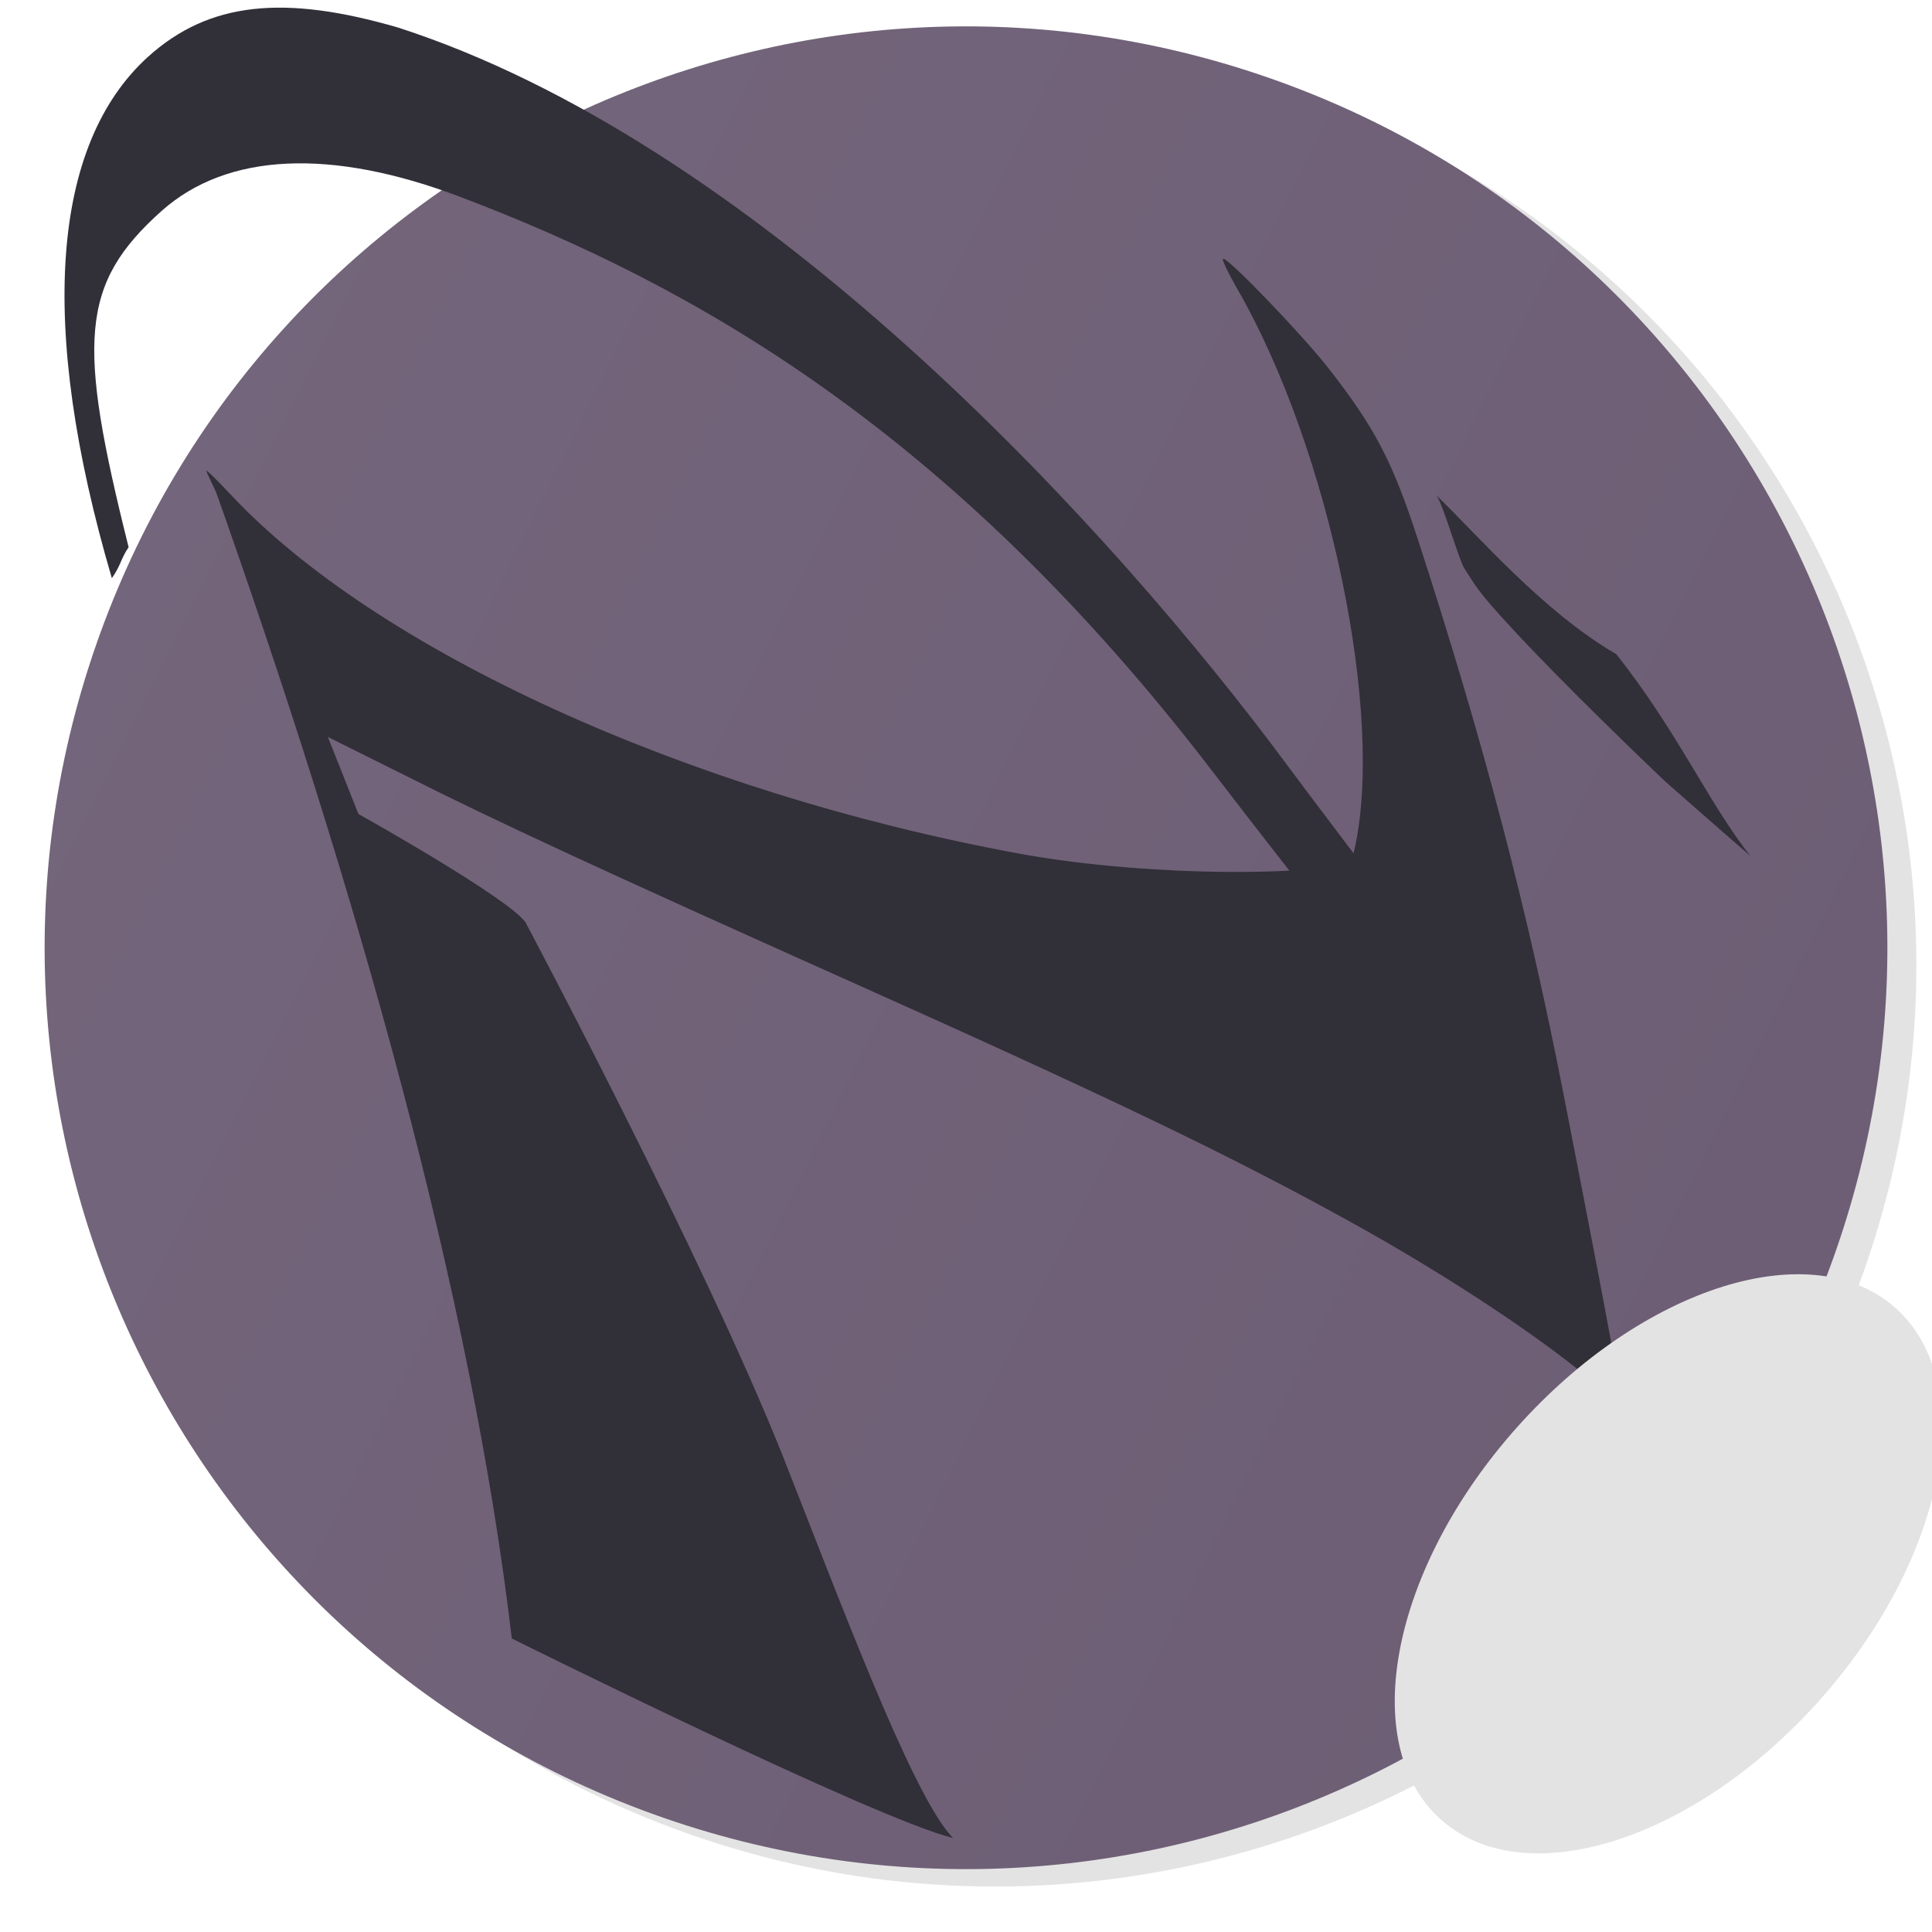
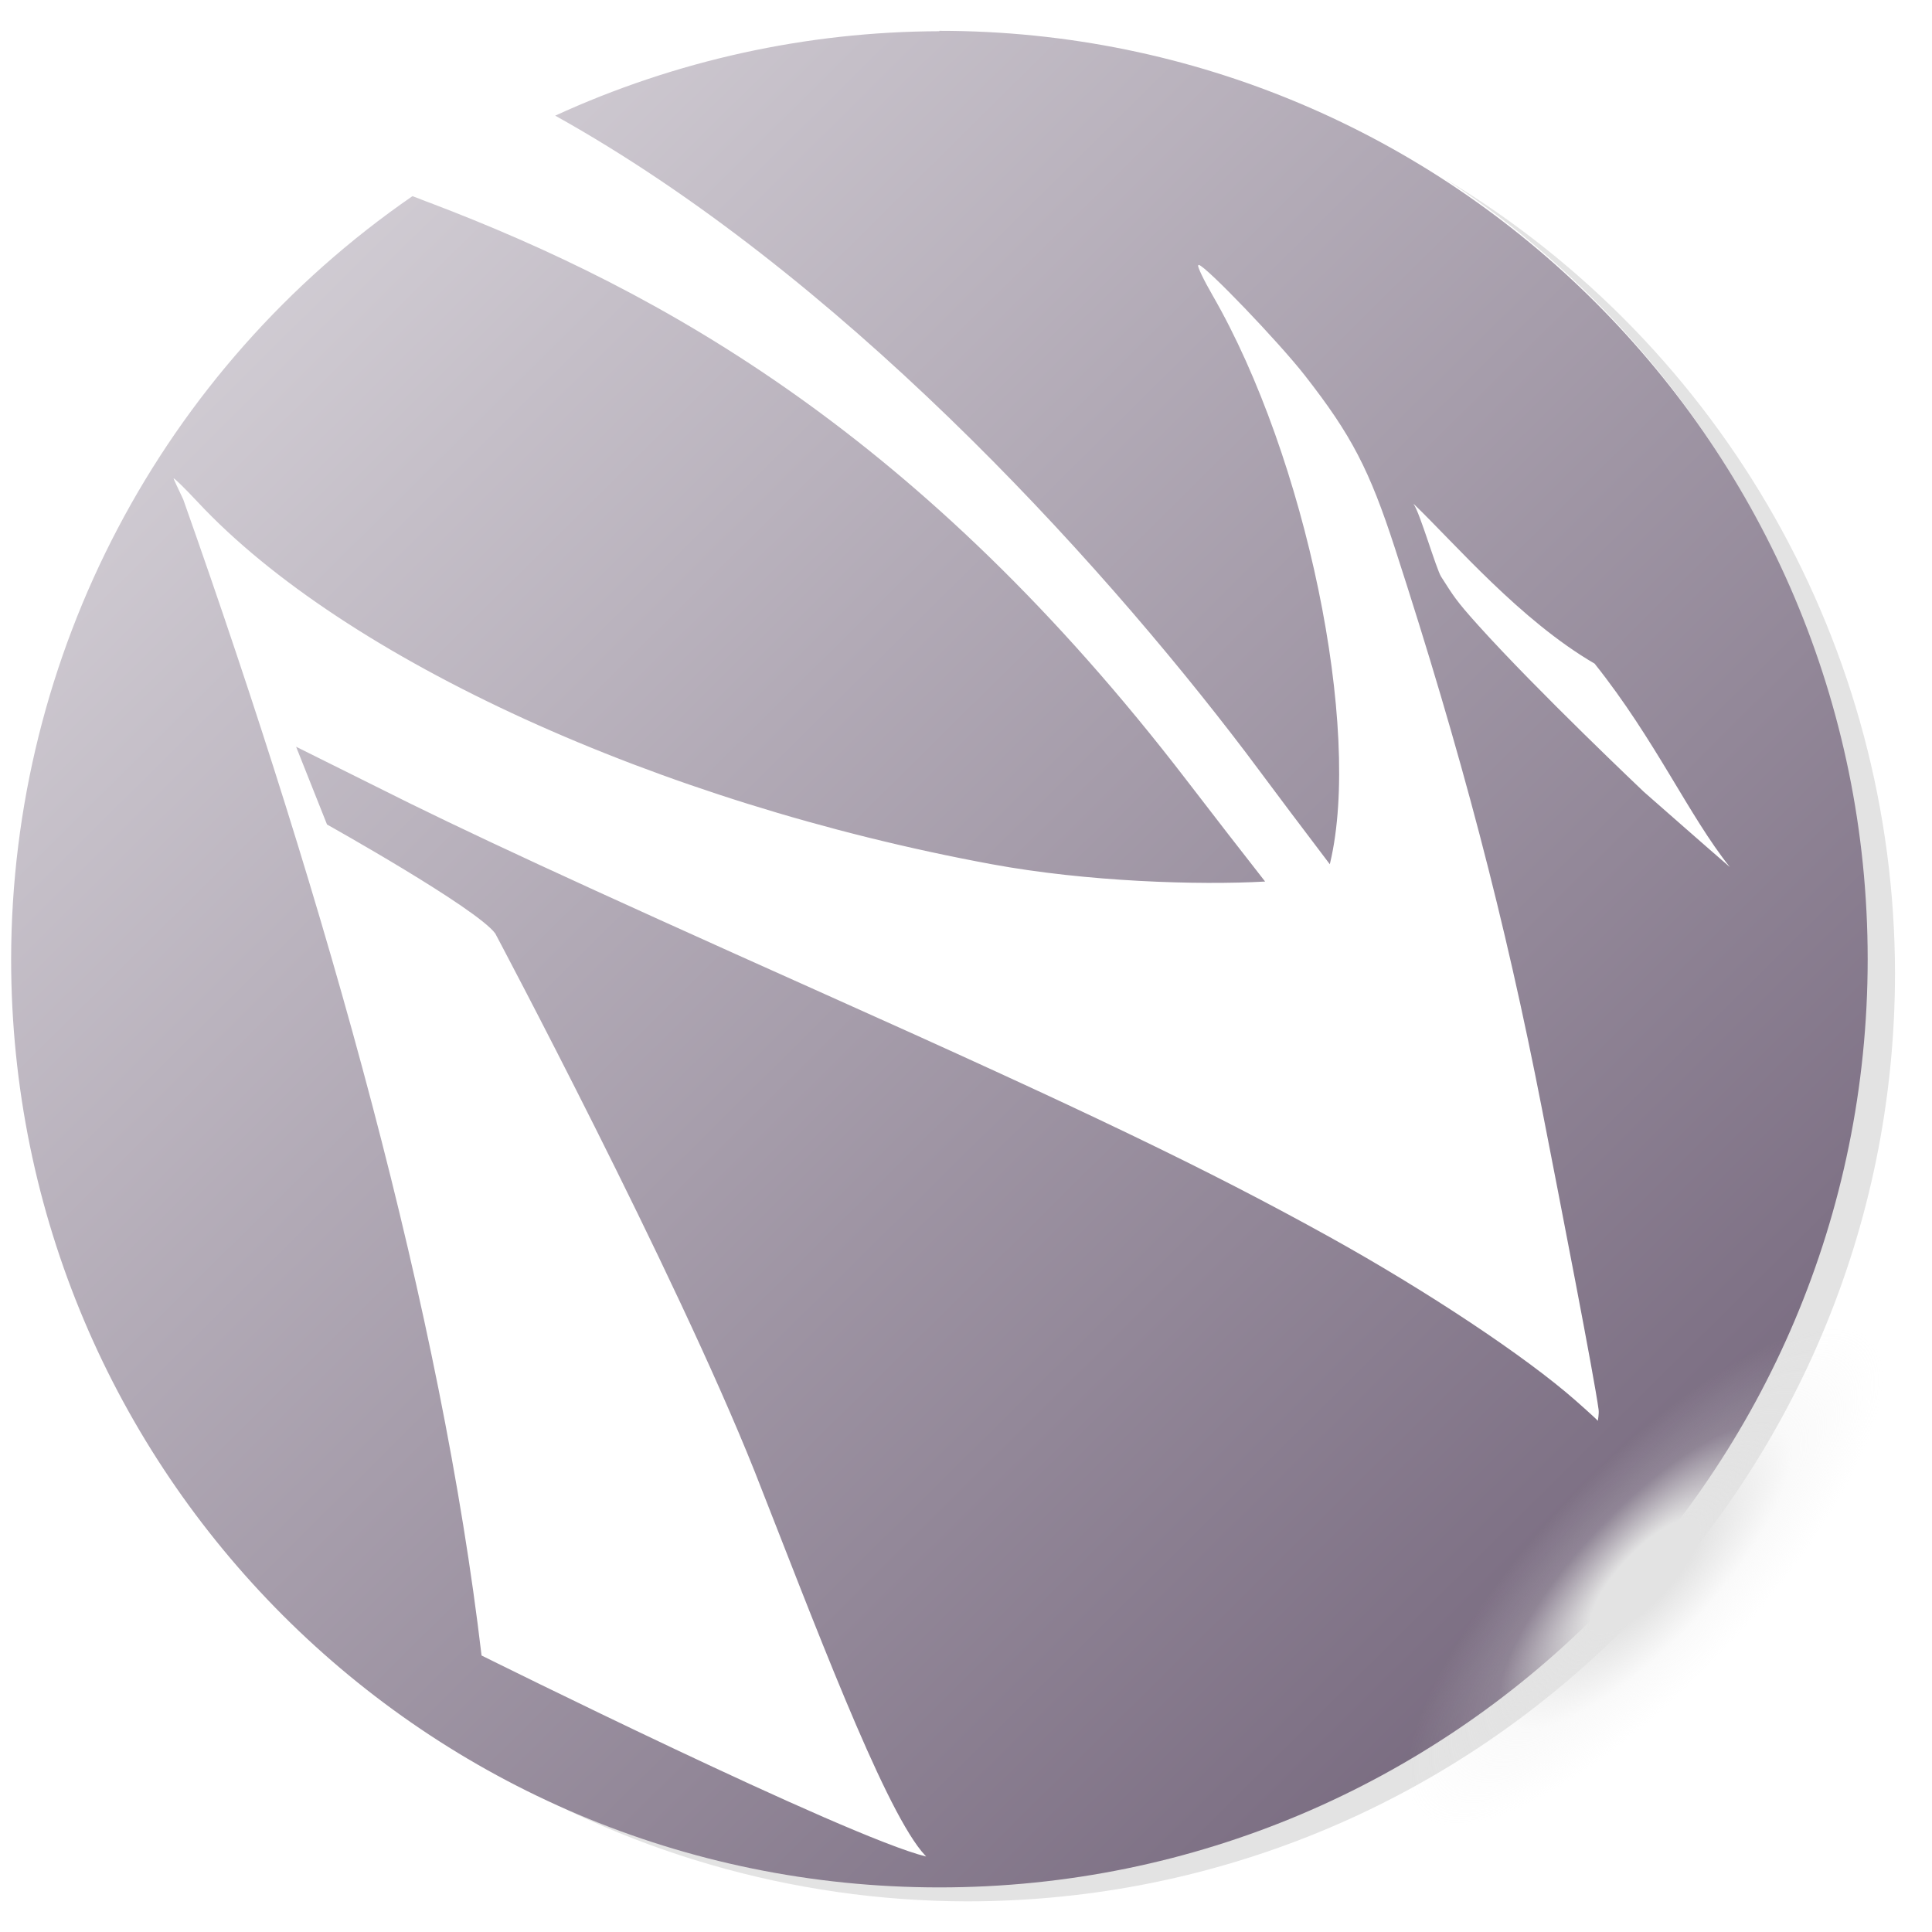
- <svg xmlns="http://www.w3.org/2000/svg" version="1.1" id="svg4774" x="0px" y="0px" width="666px" height="666px" viewBox="0 0 666 666" enable-background="new 0 0 666 666" xml:space="preserve">
-   <g id="layer1" transform="translate(0,-386.3622)">
-     <g id="g5039" transform="matrix(12.9592,4.51207,-4.51207,12.9592,4535.546,-12837.419)">
-       <circle id="circle4283" fill="#E3E3E3" cx="36.303" cy="1033.451" r="23.14" />
-       <linearGradient id="path4186-2_1_" gradientUnits="userSpaceOnUse" x1="-17.363" y1="989.343" x2="-73.108" y2="1045.602" gradientTransform="matrix(10.755 -8.5223 -8.5223 -10.755 8681.167 11539.065)">
-         <stop offset="0" style="stop-color:#6C5D74" />
-         <stop offset="1" style="stop-color:#FFFFFF" />
-       </linearGradient>
-       <circle id="path4186-2" fill="url(#path4186-2_1_)" cx="35.471" cy="1033.277" r="23.14" />
-       <path id="path5256-9" fill="#312F38" d="M41.011,1025.906    c14.519,9.845,9.409,4.918,10.261,11.096c-0.081,0.146-0.169,0.287-0.264,0.423c-0.012-0.014-0.024-0.026-0.037-0.04    c-0.01-0.012-0.022-0.019-0.032-0.029c0.02-0.032,0.04-0.064,0.059-0.097c-1.226-5.073,2.687-1.119-11.157-10.216    c-9.052-5.948-16.352-7.226-22.552-7.402c-3.488-0.099-5.914,0.873-6.988,2.799c-1.341,2.418-0.913,3.816,1.995,8.252    c-0.091,0.326-0.033,0.494-0.142,0.873c-3.852-5.387-5.017-9.798-3.447-12.672c0.993-1.807,2.709-2.602,5.693-2.756    C23.617,1015.931,34.601,1021.643,41.011,1025.906L41.011,1025.906z" />
-       <path id="path4234" fill="#312F38" d="M19.951,1035.122    c0,0,4.205,0.742,4.854,1.186c0,0,7,6.481,10.52,10.543c2.633,3.064,5.681,6.731,7.036,7.567c0.057,0.034,0.107,0.063,0.153,0.087    c-2.028,0.193-12.113-1.089-12.113-1.089c-3.763-7.745-9.772-16.389-16.655-24.967    C15.946,1030.502,16.866,1031.546,19.951,1035.122L19.951,1035.122z" />
-       <path id="path6025-8" fill="#312F38" d="M42.91,1018.671c0.212,0.147,1.064,1.342,1.238,1.48    c0.446,0.351,0.528,0.432,1.269,0.84c1.928,1.061,5.266,2.564,5.266,2.564s2.124,0.863,2.641,1.066    c-1.391-0.875-2.787-2.377-4.852-3.68c-2.104-0.409-4.271-1.682-5.563-2.275c0,0,0.004,0.02,0,0L42.91,1018.671z" />
-       <path id="path6023" fill="#312F38" d="M35.887,1014.804c0.194-0.019,2.51,1.159,3.41,1.739    c1.578,1.017,2.284,1.683,3.53,3.325c3.241,4.273,5.638,7.842,8.06,11.999c1.215,2.085,3.422,5.871,3.796,6.612    c0.048,0.101,0.065,0.24,0.073,0.267c-0.048-0.025-0.172-0.083-0.696-0.297c-1.535-0.625-4.404-1.362-7.139-1.833    c-3.412-0.589-6.703-0.963-13.983-1.589c-6.645-0.572-9.72-0.876-12.163-1.201l-2.24-0.286l-2.354-2.612    c-1.464-1.453-2.669-2.664-2.677-2.693c-0.008-0.028,0.333,0.131,0.759,0.355c4.756,2.505,13.315,3.303,21.664,2.019    c2.97-0.457,6.369-1.636,7.501-2.262c0.218-0.12,0.381-0.214,0.465-0.284c0.002,0,0.005,0.001,0.007,0.001    c0.001-0.093-0.011-0.19-0.019-0.267c-0.352-3.427-3.893-9.345-7.415-12.391c-0.342-0.295-0.607-0.563-0.59-0.595    c0.002,0,0.006,0,0.012,0L35.887,1014.804z" />
-       <radialGradient id="path4287_1_" cx="-17.706" cy="989.925" r="5.1" gradientTransform="matrix(6.2955 -19.9235 -9.231 3.7576 9306.636 -3030.463)" gradientUnits="userSpaceOnUse">
-         <stop offset="0" style="stop-color:#E3E3E3" />
-         <stop offset="0.228" style="stop-color:#E3E3E3" />
-         <stop offset="0.614" style="stop-color:#E3E3E3;stop-opacity:0.188" />
-         <stop offset="1" style="stop-color:#E3E3E3;stop-opacity:0" />
-       </radialGradient>
-       <path id="path4287" fill="url(#path4287_1_)" d="M52.506,1040.098c1.822-4.384,5.41-7.045,8.013-5.944    c2.604,1.101,3.237,5.548,1.415,9.932c-1.822,4.384-5.41,7.045-8.013,5.944C51.318,1048.928,50.684,1044.481,52.506,1040.098z" />
+ <svg xmlns="http://www.w3.org/2000/svg" xmlns:xlink="http://www.w3.org/1999/xlink" width="75" height="75" viewBox="0 0 75 75" id="svg4774" version="1.1">
+   <defs id="defs4776">
+     <linearGradient id="linearGradient4292">
+       <stop style="stop-color:#e3e3e3;stop-opacity:1;" offset="0" id="stop4294" />
+       <stop id="stop4300" offset="0.228" style="stop-color:#e3e3e3;stop-opacity:1" />
+       <stop style="stop-color:#e3e3e3;stop-opacity:0.188" offset="0.614" id="stop4302" />
+       <stop style="stop-color:#e3e3e3;stop-opacity:0;" offset="1" id="stop4296" />
+     </linearGradient>
+     <linearGradient id="linearGradient4275">
+       <stop style="stop-color:#6c5d74;stop-opacity:1" offset="0" id="stop4277" />
+       <stop style="stop-color:#ffffff;stop-opacity:1" offset="1" id="stop4279" />
+     </linearGradient>
+     <linearGradient id="linearGradient4221">
+       <stop style="stop-color:#c0c0dc;stop-opacity:1" offset="0" id="stop4223" />
+       <stop id="stop4225" offset="0.114" style="stop-color:#c0c0dd;stop-opacity:1" />
+       <stop style="stop-color:#a191bf;stop-opacity:1" offset="0.479" id="stop4227" />
+       <stop style="stop-color:#625681;stop-opacity:1" offset="1" id="stop4229" />
+     </linearGradient>
+     <linearGradient gradientUnits="userSpaceOnUse" y2="951.898" x2="46.893" y1="934.566" x1="-0.654" id="linearGradient7595" xlink:href="#linearGradient4274" gradientTransform="matrix(0.4887125,0,0,0.4887125,7.567404,560.782)" />
+     <linearGradient id="linearGradient4274">
+       <stop style="stop-color:#eeeeec;stop-opacity:1" offset="0" id="stop4276" />
+       <stop id="stop4181" offset="0.084" style="stop-color:#eeeeec;stop-opacity:1" />
+       <stop style="stop-color:#eeeeec;stop-opacity:1" offset="0.351" id="stop4280" />
+       <stop style="stop-color:#e0d5d5;stop-opacity:1" offset="1" id="stop4282" />
+     </linearGradient>
+     <linearGradient gradientTransform="matrix(0.1922971,0.06206447,-0.1003191,0.1702386,27.9476,914.5521)" gradientUnits="userSpaceOnUse" y2="672.258" x2="396.91" y1="608.878" x1="303.644" id="linearGradient4317" xlink:href="#linearGradient7589" />
+     <linearGradient id="linearGradient7589">
+       <stop style="stop-color:#351347;stop-opacity:1" offset="0" id="stop7591" />
+       <stop style="stop-color:#5c3566;stop-opacity:0;" offset="1" id="stop7593" />
+     </linearGradient>
+     <linearGradient gradientTransform="matrix(0.07485012,0.08932098,-0.08626544,0.06221301,54.92473,963.3665)" gradientUnits="userSpaceOnUse" y2="364.663" x2="377.032" y1="425.158" x1="306.884" id="linearGradient4301" xlink:href="#linearGradient4311" />
+     <linearGradient id="linearGradient4311">
+       <stop id="stop4313" offset="0" style="stop-color:#351e47;stop-opacity:1" />
+       <stop id="stop4315" offset="1" style="stop-color:#5c3566;stop-opacity:0;" />
+     </linearGradient>
+     <linearGradient gradientTransform="matrix(0.1515328,0.0143268,-0.0143268,0.1515328,-12.64197,950.2851)" gradientUnits="userSpaceOnUse" y2="429.496" x2="329.167" y1="527.335" x1="267.654" id="linearGradient4230" xlink:href="#linearGradient4274" />
+     <linearGradient gradientTransform="matrix(-0.13467,0.03941451,0.04093431,0.1398628,63.87634,935.3261)" gradientUnits="userSpaceOnUse" y2="465.961" x2="190.849" y1="511.441" x1="308.41" id="linearGradient5577" xlink:href="#linearGradient4196" />
+     <linearGradient id="linearGradient4196">
+       <stop id="stop4198" offset="0" style="stop-color:#ffffff;stop-opacity:1" />
+       <stop style="stop-color:#fffff2;stop-opacity:1" offset="0.114" id="stop4200" />
+       <stop id="stop4202" offset="0.479" style="stop-color:#d2acd2;stop-opacity:1" />
+       <stop id="stop4204" offset="1" style="stop-color:#123069;stop-opacity:1" />
+     </linearGradient>
+     <radialGradient gradientTransform="matrix(0.3389967,0.2147401,-0.1968862,0.269826,-1209.226,-630.6322)" gradientUnits="userSpaceOnUse" r="169" fy="472.517" fx="322.171" cy="472.517" cx="322.171" id="radialGradient5136-0-6-65" xlink:href="#linearGradient6003" />
+     <linearGradient id="linearGradient6003">
+       <stop style="stop-color:#c2c6db;stop-opacity:1" offset="0" id="stop6005" />
+       <stop id="stop6007" offset="0.34" style="stop-color:#bab1e0;stop-opacity:1" />
+       <stop id="stop6009" offset="0.444" style="stop-color:#8d77a3;stop-opacity:1" />
+       <stop style="stop-color:#675a84;stop-opacity:1" offset="0.552" id="stop6011" />
+       <stop style="stop-color:#050846;stop-opacity:1" offset="1" id="stop6013" />
+     </linearGradient>
+     <radialGradient gradientTransform="matrix(0.1902571,0.1047134,-0.1104996,0.1315748,-966.7619,-798.6685)" gradientUnits="userSpaceOnUse" r="169" fy="472.517" fx="322.171" cy="472.517" cx="322.171" id="radialGradient5136-0-6-6-8-3-1" xlink:href="#linearGradient6003" />
+     <radialGradient gradientTransform="matrix(0.1361054,0.07855904,-0.0790488,0.09871133,-780.5823,-1164.647)" gradientUnits="userSpaceOnUse" r="169" fy="472.517" fx="322.171" cy="472.517" cx="322.171" id="radialGradient5136-0-6-6-8-8-8" xlink:href="#linearGradient6003" />
+     <radialGradient gradientTransform="matrix(0.184454,0.09675949,-0.1071292,0.1215805,-859.3738,-1098.305)" gradientUnits="userSpaceOnUse" r="169" fy="472.517" fx="322.171" cy="472.517" cx="322.171" id="radialGradient5136-0-6-6-8-6" xlink:href="#linearGradient6003" />
+     <radialGradient gradientTransform="matrix(0.3358231,0.2051248,-0.1950431,0.2577443,-945.1424,-758.6536)" gradientUnits="userSpaceOnUse" r="169" fy="472.517" fx="322.171" cy="472.517" cx="322.171" id="radialGradient5136-0-6-6-2" xlink:href="#linearGradient6003" />
+     <radialGradient gradientTransform="matrix(0.3533023,0.2238022,-0.2051948,0.2812126,-702.2763,-398.3032)" gradientUnits="userSpaceOnUse" r="169" fy="472.517" fx="322.171" cy="472.517" cx="322.171" id="radialGradient5136-0-6-65-3" xlink:href="#linearGradient6003" />
+     <radialGradient gradientTransform="matrix(0.1982859,0.1091323,-0.1151626,0.1371272,-658.0303,-481.713)" gradientUnits="userSpaceOnUse" r="169" fy="472.517" fx="322.171" cy="472.517" cx="322.171" id="radialGradient5136-0-6-6-8-3-1-9" xlink:href="#linearGradient6003" />
+     <radialGradient gradientTransform="matrix(0.141849,0.08187422,-0.08238465,0.1028769,-643.9823,-766.0172)" gradientUnits="userSpaceOnUse" r="169" fy="472.517" fx="322.171" cy="472.517" cx="322.171" id="radialGradient5136-0-6-6-8-8-8-5" xlink:href="#linearGradient6003" />
+     <radialGradient gradientTransform="matrix(0.3499948,0.2137811,-0.2032739,0.2686211,-680.6067,-453.6625)" gradientUnits="userSpaceOnUse" r="169" fy="472.517" fx="322.171" cy="472.517" cx="322.171" id="radialGradient5136-0-6-6-2-1" xlink:href="#linearGradient6003" />
+     <radialGradient gradientTransform="matrix(0.192238,0.1008427,-0.1116501,0.1267112,-724.7406,-701.3335)" gradientUnits="userSpaceOnUse" r="169" fy="472.517" fx="322.171" cy="472.517" cx="322.171" id="radialGradient5136-0-6-6-8-6-9" xlink:href="#linearGradient6003" />
+     <radialGradient xlink:href="#linearGradient4292" id="radialGradient4298" cx="-290.007" cy="1003.902" fx="-290.007" fy="1003.902" r="5.101" gradientUnits="userSpaceOnUse" gradientTransform="matrix(1.193846,0.03250671,-0.00956682,0.3962602,-590.165,58.03607)" />
+     <linearGradient xlink:href="#linearGradient4275" id="linearGradient4281-3" x1="-284.07" y1="1007.889" x2="-339.815" y2="951.63" gradientUnits="userSpaceOnUse" gradientTransform="matrix(0.7043255,-0.2452286,0.2452286,0.7043255,5.441785,271.1394)" />
+   </defs>
+   <g id="layer1" transform="translate(0,-977.3622)" style="display:inline">
+     <g style="display:inline" transform="matrix(1.972022,0.6866088,-0.6866088,1.972022,688.0706,-1060.147)" id="g5039">
+       <g id="g4277" transform="translate(0.05368748,0.02533365)">
+         <path id="circle4283" d="m 35.274,1023.965 c 0.088,0.016 0.176,0.032 0.264,0.05 -0.088,-0.017 -0.176,-0.034 -0.264,-0.05 z m 0.812,0.169 c 5.642,1.411 10.195,5.568 12.11,11.059 3.134,9.001 -1.622,18.838 -10.623,21.973 -2.86,0.988 -5.93,1.206 -8.901,0.633 3.158,0.729 6.458,0.555 9.521,-0.504 9.001,-3.134 13.757,-12.971 10.623,-21.973 -1.994,-5.7 -6.822,-9.943 -12.73,-11.189 z" style="color:#000000;clip-rule:nonzero;display:inline;overflow:visible;visibility:visible;opacity:1;isolation:auto;mix-blend-mode:normal;color-interpolation:sRGB;color-interpolation-filters:linearRGB;solid-color:#000000;solid-opacity:1;fill:#e3e3e3;fill-opacity:1;fill-rule:nonzero;stroke:none;stroke-width:1;stroke-linecap:square;stroke-linejoin:round;stroke-miterlimit:4;stroke-dasharray:none;stroke-dashoffset:0;stroke-opacity:1;marker:none;color-rendering:auto;image-rendering:auto;shape-rendering:auto;text-rendering:auto;enable-background:accumulate" />
+         <path id="path4186-2-6" d="m 26.279,1024.629 a 17.258,17.258 0 0 0 -6.227,3.83 c 5.9,1.031 12.113,4.364 16.033,6.97 l -1.03e-4,10e-5 c 0.793,0.538 1.499,1.01 2.143,1.438 -9.7e-4,-0.01 -0.002,-0.019 -0.003,-0.028 -0.262,-2.556 -2.903,-6.97 -5.53,-9.241 -0.255,-0.22 -0.453,-0.42 -0.44,-0.444 l 0.009,1e-4 -9.4e-5,-0.01 c 0.145,-0.014 1.872,0.864 2.543,1.297 1.177,0.759 1.704,1.255 2.633,2.48 2.417,3.187 4.205,5.849 6.011,8.949 0.906,1.555 2.552,4.379 2.831,4.931 0.036,0.075 0.048,0.179 0.054,0.199 -0.036,-0.019 -0.128,-0.062 -0.519,-0.222 -1.145,-0.466 -3.285,-1.015 -5.324,-1.367 -2.545,-0.439 -4.999,-0.718 -10.428,-1.185 -4.956,-0.427 -7.249,-0.653 -9.071,-0.895 l -1.633,-0.208 c 0.306,0.352 0.633,0.73 1.018,1.176 0,0 3.136,0.553 3.62,0.885 0,0 5.22,4.834 7.846,7.863 1.964,2.285 4.237,5.02 5.247,5.644 0.042,0.025 0.08,0.047 0.114,0.065 -1.513,0.144 -9.034,-0.812 -9.034,-0.812 -2.785,-5.731 -7.22,-12.124 -12.304,-18.473 -0.171,-0.173 -0.296,-0.302 -0.298,-0.309 -0.006,-0.021 0.248,0.098 0.566,0.265 3.547,1.868 9.931,2.463 16.157,1.506 1.775,-0.273 3.753,-0.892 4.905,-1.367 -0.602,-0.387 -1.258,-0.813 -1.986,-1.291 -6.751,-4.436 -12.195,-5.389 -16.819,-5.52 -0.12,0 -0.238,-0.01 -0.355,-0.01 a 17.258,17.258 0 0 0 -2.382,15.849 17.258,17.258 0 0 0 21.972,10.623 17.258,17.258 0 0 0 10.623,-21.973 17.258,17.258 0 0 0 -21.972,-10.623 z m 11.222,5.401 c 0.001,0.01 0.001,0.01 10e-4,0.01 0,0 1.03e-4,-10e-5 1.03e-4,-10e-5 -3.82e-4,0 -8.95e-4,-0.01 -8.21e-4,-0.01 0.963,0.442 2.58,1.391 4.149,1.696 1.54,0.972 2.581,2.092 3.618,2.745 -0.386,-0.151 -1.97,-0.795 -1.97,-0.795 0,0 -2.489,-1.121 -3.927,-1.912 -0.553,-0.304 -0.614,-0.365 -0.947,-0.626 -0.13,-0.102 -0.763,-0.991 -0.923,-1.103 1.91e-4,0 -1.76e-4,-3e-4 -1.03e-4,10e-5 -2.25e-4,-2e-4 -5.97e-4,-6e-4 -8.21e-4,0 l -2.21e-4,-0.01 z" style="color:#000000;clip-rule:nonzero;display:inline;overflow:visible;visibility:visible;opacity:1;isolation:auto;mix-blend-mode:normal;color-interpolation:sRGB;color-interpolation-filters:linearRGB;solid-color:#000000;solid-opacity:1;fill:url(#linearGradient4281-3);fill-opacity:1;fill-rule:nonzero;stroke:none;stroke-width:1;stroke-linecap:square;stroke-linejoin:round;stroke-miterlimit:4;stroke-dasharray:none;stroke-dashoffset:0;stroke-opacity:1;marker:none;color-rendering:auto;image-rendering:auto;shape-rendering:auto;text-rendering:auto;enable-background:accumulate" />
+         <ellipse ry="3.817" rx="6.411" transform="matrix(0.3837667,-0.9234301,0.921023,0.3895082,0,0)" cy="446.416" cx="-945.993" id="path4287" style="color:#000000;clip-rule:nonzero;display:inline;overflow:visible;visibility:visible;opacity:1;isolation:auto;mix-blend-mode:normal;color-interpolation:sRGB;color-interpolation-filters:linearRGB;solid-color:#000000;solid-opacity:1;fill:url(#radialGradient4298);fill-opacity:1;fill-rule:nonzero;stroke:none;stroke-width:1px;stroke-linecap:butt;stroke-linejoin:miter;stroke-miterlimit:4;stroke-dasharray:none;stroke-dashoffset:0;stroke-opacity:1;marker:none;color-rendering:auto;image-rendering:auto;shape-rendering:auto;text-rendering:auto;enable-background:accumulate" />
+       </g>
    </g>
  </g>
</svg>
